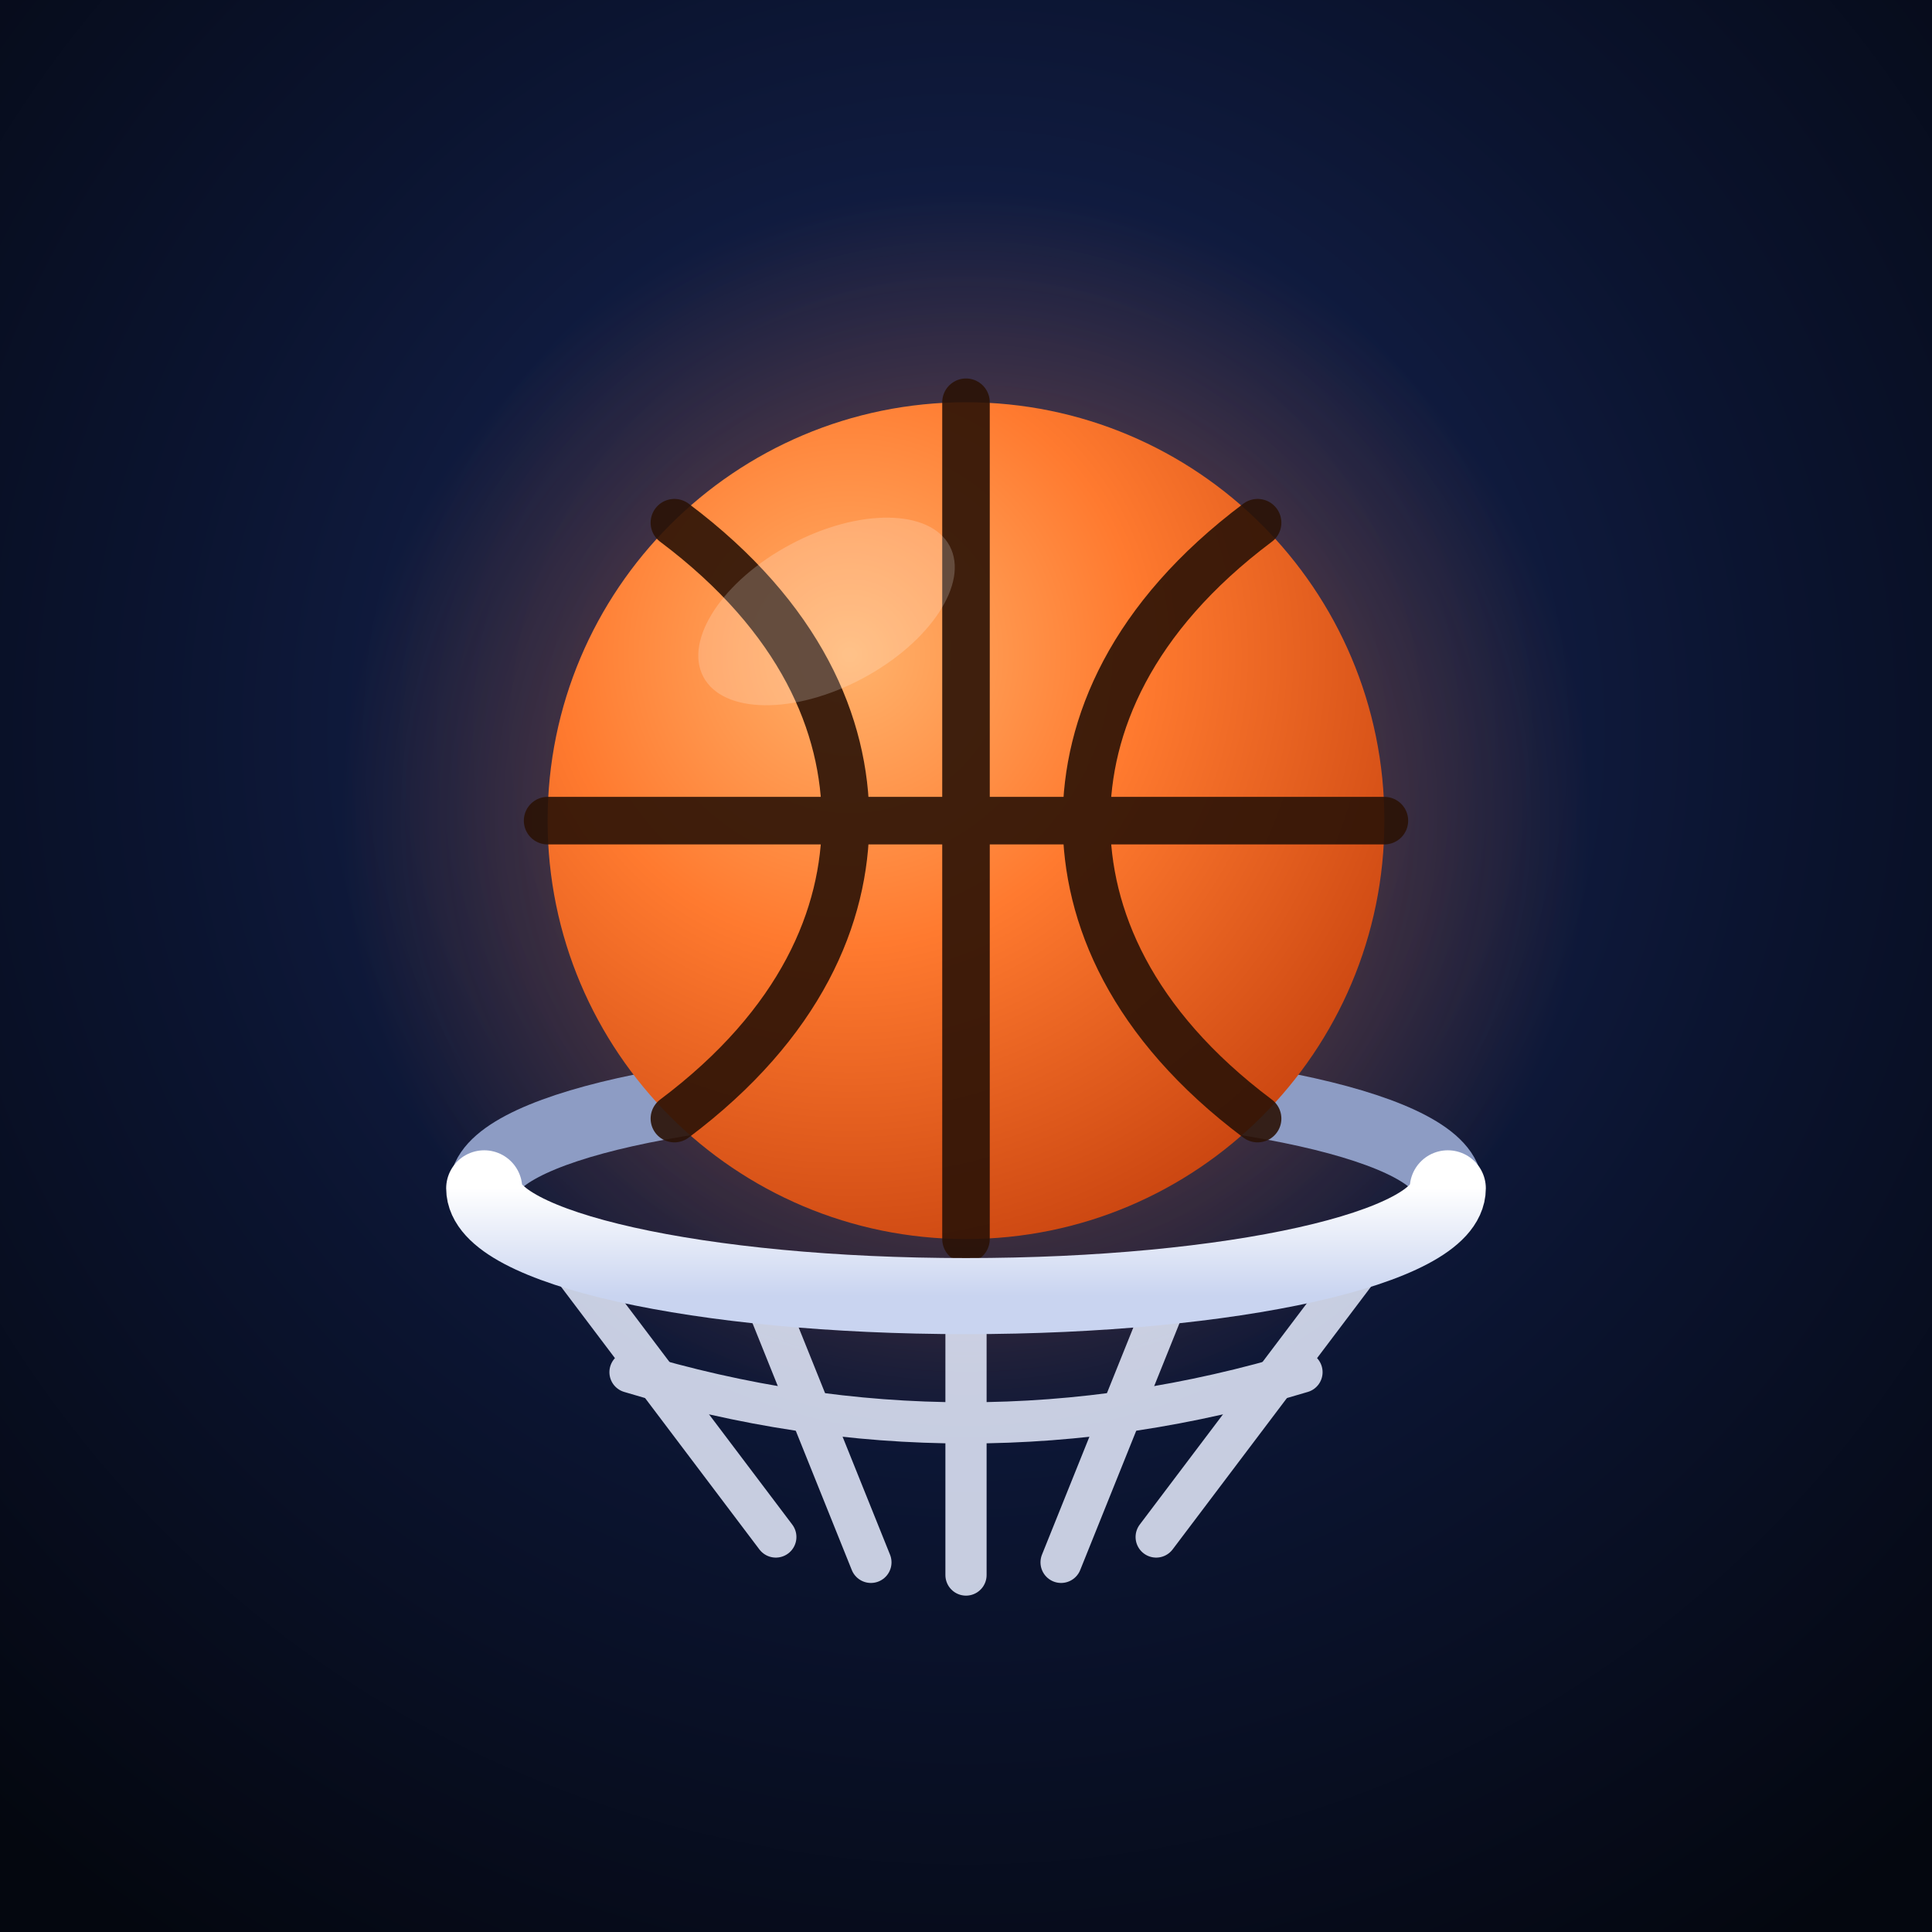
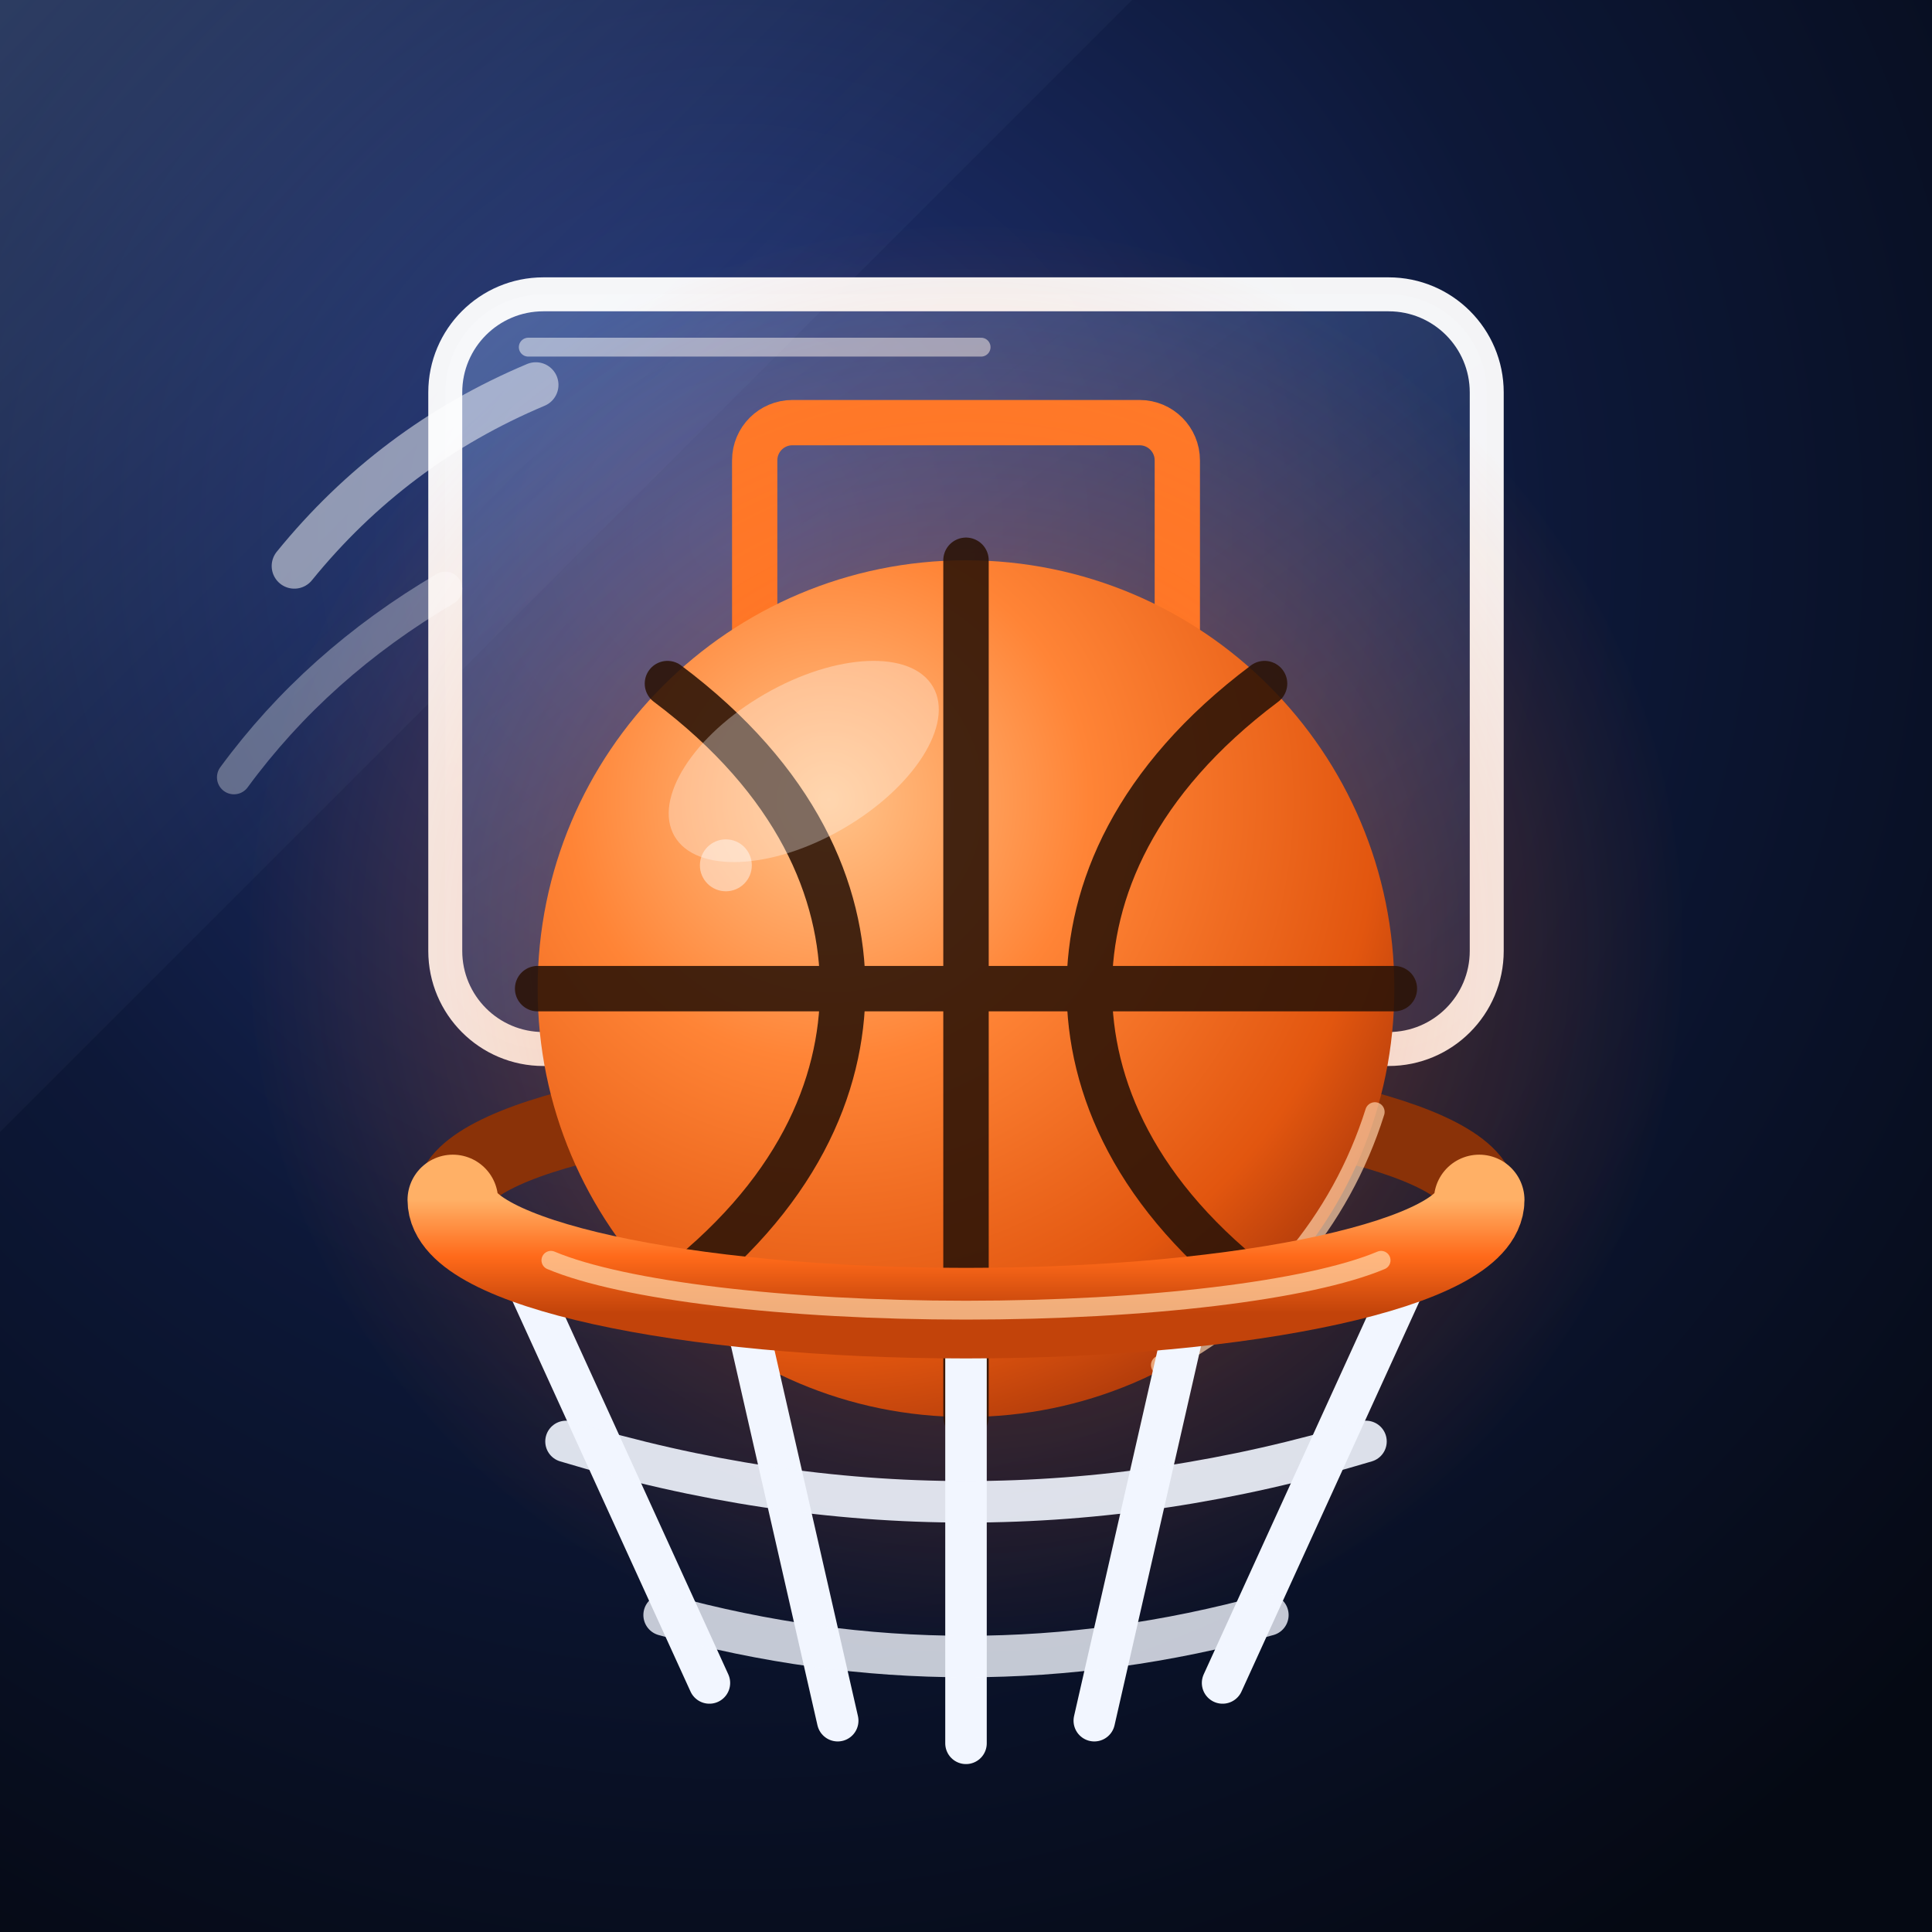
<svg xmlns="http://www.w3.org/2000/svg" viewBox="0 0 512 512">
  <defs>
-     <radialGradient id="bg" cx="50%" cy="38%" r="75%">
-       <stop offset="0" stop-color="#1a2a5e" />
-       <stop offset=".55" stop-color="#0b1430" />
-       <stop offset="1" stop-color="#04070f" />
+     <radialGradient id="bg" cx="38%" cy="28%" r="85%">
+       <stop offset="0" stop-color="#22357a" />
+       <stop offset=".5" stop-color="#0d1838" />
+       <stop offset="1" stop-color="#050913" />
    </radialGradient>
-     <radialGradient id="glow" cx="50%" cy="46%" r="42%">
-       <stop offset="0" stop-color="#ff7a2f" stop-opacity=".55" />
-       <stop offset="1" stop-color="#ff7a2f" stop-opacity="0" />
+     <linearGradient id="beam" x1="0" y1="0" x2="1" y2="1">
+       <stop offset="0" stop-color="#9fc0ff" stop-opacity=".22" />
+       <stop offset=".6" stop-color="#9fc0ff" stop-opacity="0" />
+     </linearGradient>
+     <radialGradient id="glow" cx="50%" cy="50%" r="50%">
+       <stop offset="0" stop-color="#ff8a3d" stop-opacity=".75" />
+       <stop offset=".55" stop-color="#ff6a1a" stop-opacity=".22" />
+       <stop offset="1" stop-color="#ff6a1a" stop-opacity="0" />
    </radialGradient>
-     <radialGradient id="ball" cx="36%" cy="30%" r="78%">
-       <stop offset="0" stop-color="#ffb26b" />
-       <stop offset=".45" stop-color="#ff7a2f" />
-       <stop offset="1" stop-color="#c8430f" />
+     <linearGradient id="board" x1="0" y1="0" x2="1" y2="1">
+       <stop offset="0" stop-color="#9fc0ff" stop-opacity=".34" />
+       <stop offset="1" stop-color="#3a5aa8" stop-opacity=".18" />
+     </linearGradient>
+     <radialGradient id="ball" cx="34%" cy="28%" r="80%">
+       <stop offset="0" stop-color="#ffc38a" />
+       <stop offset=".38" stop-color="#ff8436" />
+       <stop offset=".8" stop-color="#e2560f" />
+       <stop offset="1" stop-color="#a8360a" />
    </radialGradient>
-     <linearGradient id="rim" x1="0" y1="0" x2="0" y2="1">
-       <stop offset="0" stop-color="#ffffff" />
-       <stop offset="1" stop-color="#c9d4f0" />
+     <linearGradient id="rimF" x1="0" y1="0" x2="0" y2="1">
+       <stop offset="0" stop-color="#ffb066" />
+       <stop offset=".5" stop-color="#ff6a1a" />
+       <stop offset="1" stop-color="#c2430a" />
    </linearGradient>
  </defs>
  <g id="bg-layer">
    <rect width="512" height="512" fill="url(#bg)" />
+     <path d="M0 0H300L0 300z" fill="url(#beam)" />
  </g>
  <g id="fg-layer">
-     <circle cx="256" cy="232" r="200" fill="url(#glow)" />
-     <g transform="translate(256 262) scale(0.84) translate(-256 -275)">
-       <path d="M104 338 A152 34 0 0 1 408 338" fill="none" stroke="#8d9cc4" stroke-width="22" stroke-linecap="round" />
+     <rect x="118" y="78" width="276" height="200" rx="26" fill="url(#board)" />
+     <rect x="118" y="78" width="276" height="200" rx="26" fill="none" stroke="#ffffff" stroke-width="9" stroke-opacity=".95" />
+     <path d="M140 92h120" stroke="#fff" stroke-width="5" stroke-linecap="round" stroke-opacity=".5" />
+     <rect x="200" y="112" width="112" height="84" rx="10" fill="none" stroke="#ff7a2a" stroke-width="12" />
+     <circle cx="256" cy="250" r="190" fill="url(#glow)" />
+     <path d="M120 318 A136 30 0 0 1 392 318" fill="none" stroke="#8a3208" stroke-width="20" stroke-linecap="round" />
+     <g fill="none" stroke="#ffffff" stroke-linecap="round">
+       <path d="M78 150 Q104 118 142 102" stroke-width="12" stroke-opacity=".5" />
+       <path d="M62 206 Q84 176 118 156" stroke-width="9" stroke-opacity=".32" />
+     </g>
+     <g transform="translate(256 262) scale(0.86) translate(-256 -222)">
      <g transform="translate(256 222)">
        <circle r="132" fill="url(#ball)" />
-         <g fill="none" stroke="#2a1206" stroke-width="15" stroke-linecap="round" opacity=".9">
+         <g fill="none" stroke="#2a1206" stroke-width="14" stroke-linecap="round" opacity=".88">
          <path d="M0 -132V132M-132 0H132" />
          <path d="M-92 -94c40 30 54 64 54 94s-14 64-54 94" />
          <path d="M92 -94c-40 30 -54 64 -54 94s14 64 54 94" />
        </g>
-         <ellipse cx="-44" cy="-66" rx="44" ry="24" fill="#fff" opacity=".2" transform="rotate(-28 -44 -66)" />
+         <path d="M60 116a132 132 0 0 0 66-78" fill="none" stroke="#ffd2a8" stroke-width="6" stroke-linecap="round" stroke-opacity=".7" />
+         <ellipse cx="-50" cy="-70" rx="46" ry="24" fill="#fff" opacity=".32" transform="rotate(-30 -50 -70)" />
+         <circle cx="-74" cy="-38" r="8" fill="#fff" opacity=".45" />
      </g>
-       <g fill="none" stroke="#e8edff" stroke-width="13" stroke-linecap="round" stroke-linejoin="round" opacity=".85">
-         <path d="M122 350 L196 448" />
-         <path d="M189 364 L226 456" />
-         <path d="M256 372 L256 460" />
-         <path d="M323 364 L286 456" />
-         <path d="M390 350 L316 448" />
-         <path d="M150 396 Q256 428 362 396" />
-       </g>
-       <path d="M104 338 A152 34 0 0 0 408 338" fill="none" stroke="url(#rim)" stroke-width="24" stroke-linecap="round" />
    </g>
+     <g fill="none" stroke="#f2f6ff" stroke-width="11" stroke-linecap="round" stroke-linejoin="round">
+       <path d="M136 332 L188 446" />
+       <path d="M196 342 L222 456" />
+       <path d="M256 346 L256 462" />
+       <path d="M316 342 L290 456" />
+       <path d="M376 332 L324 446" />
+       <path d="M150 382 Q256 414 362 382" stroke-opacity=".9" />
+       <path d="M176 428 Q256 450 336 428" stroke-opacity=".8" />
+     </g>
+     <path d="M120 318 A136 30 0 0 0 392 318" fill="none" stroke="url(#rimF)" stroke-width="24" stroke-linecap="round" />
+     <path d="M146 334 A120 22 0 0 0 366 334" fill="none" stroke="#ffd0a0" stroke-width="5" stroke-linecap="round" stroke-opacity=".75" />
  </g>
</svg>
